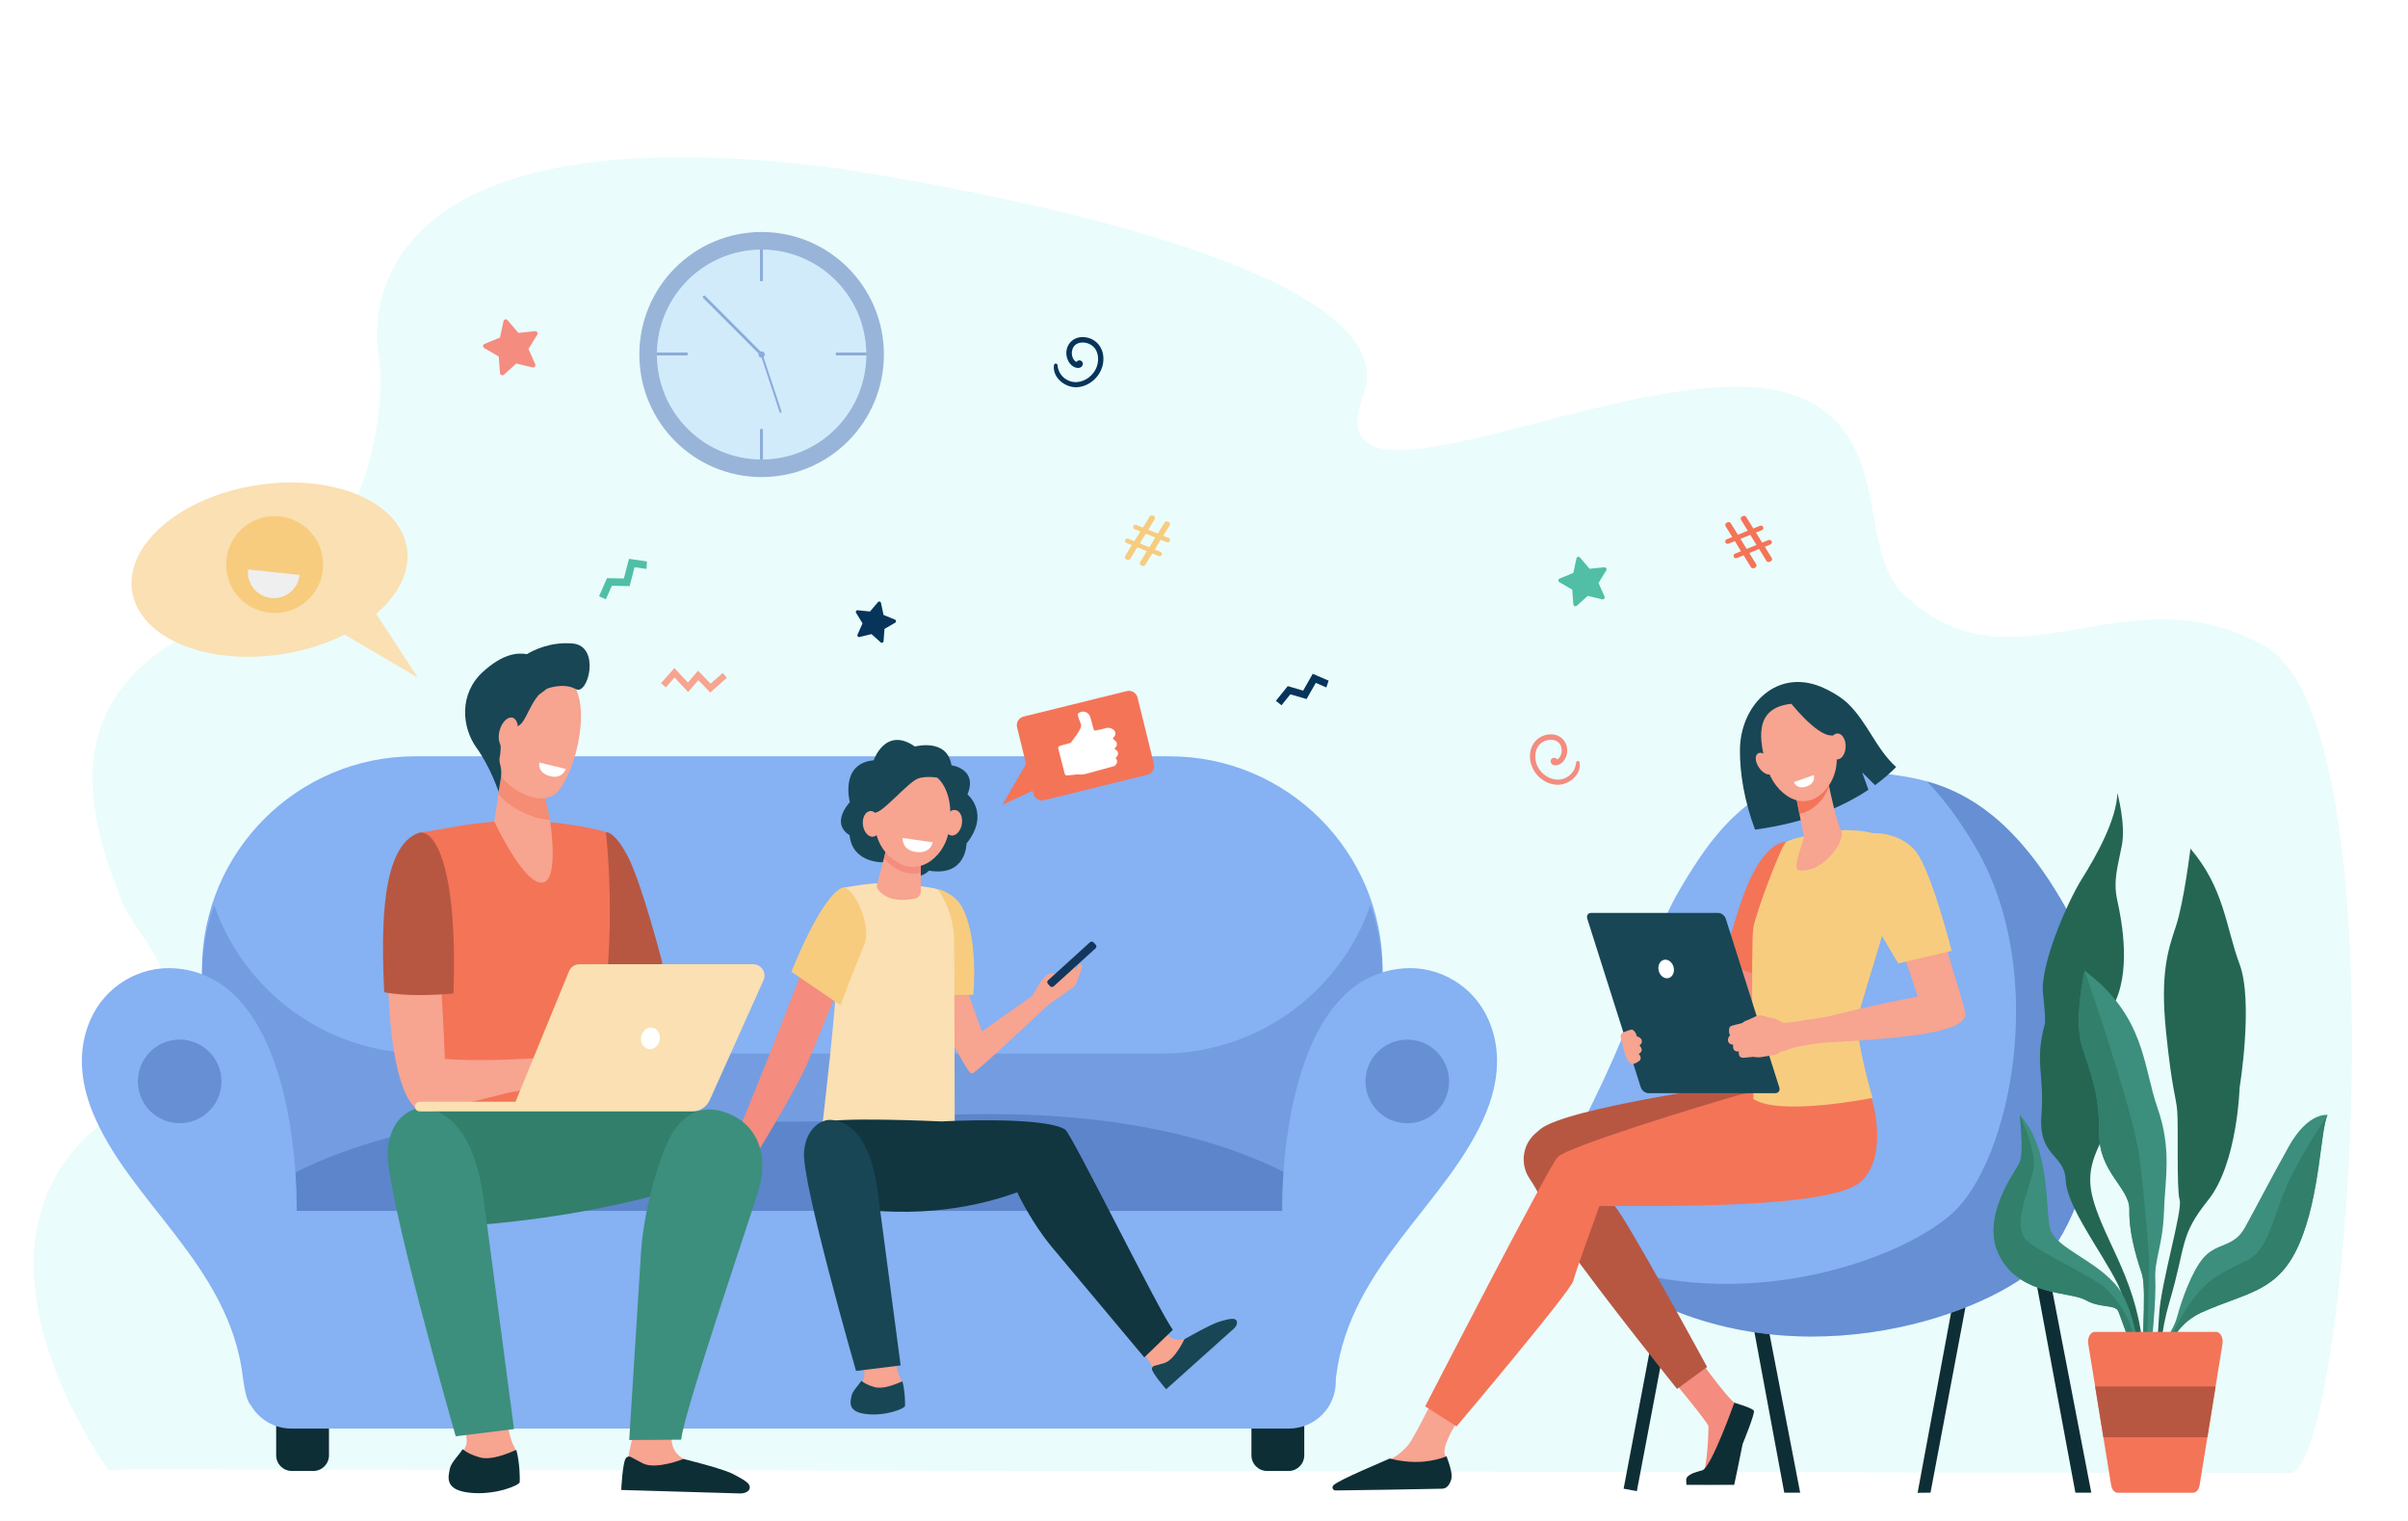
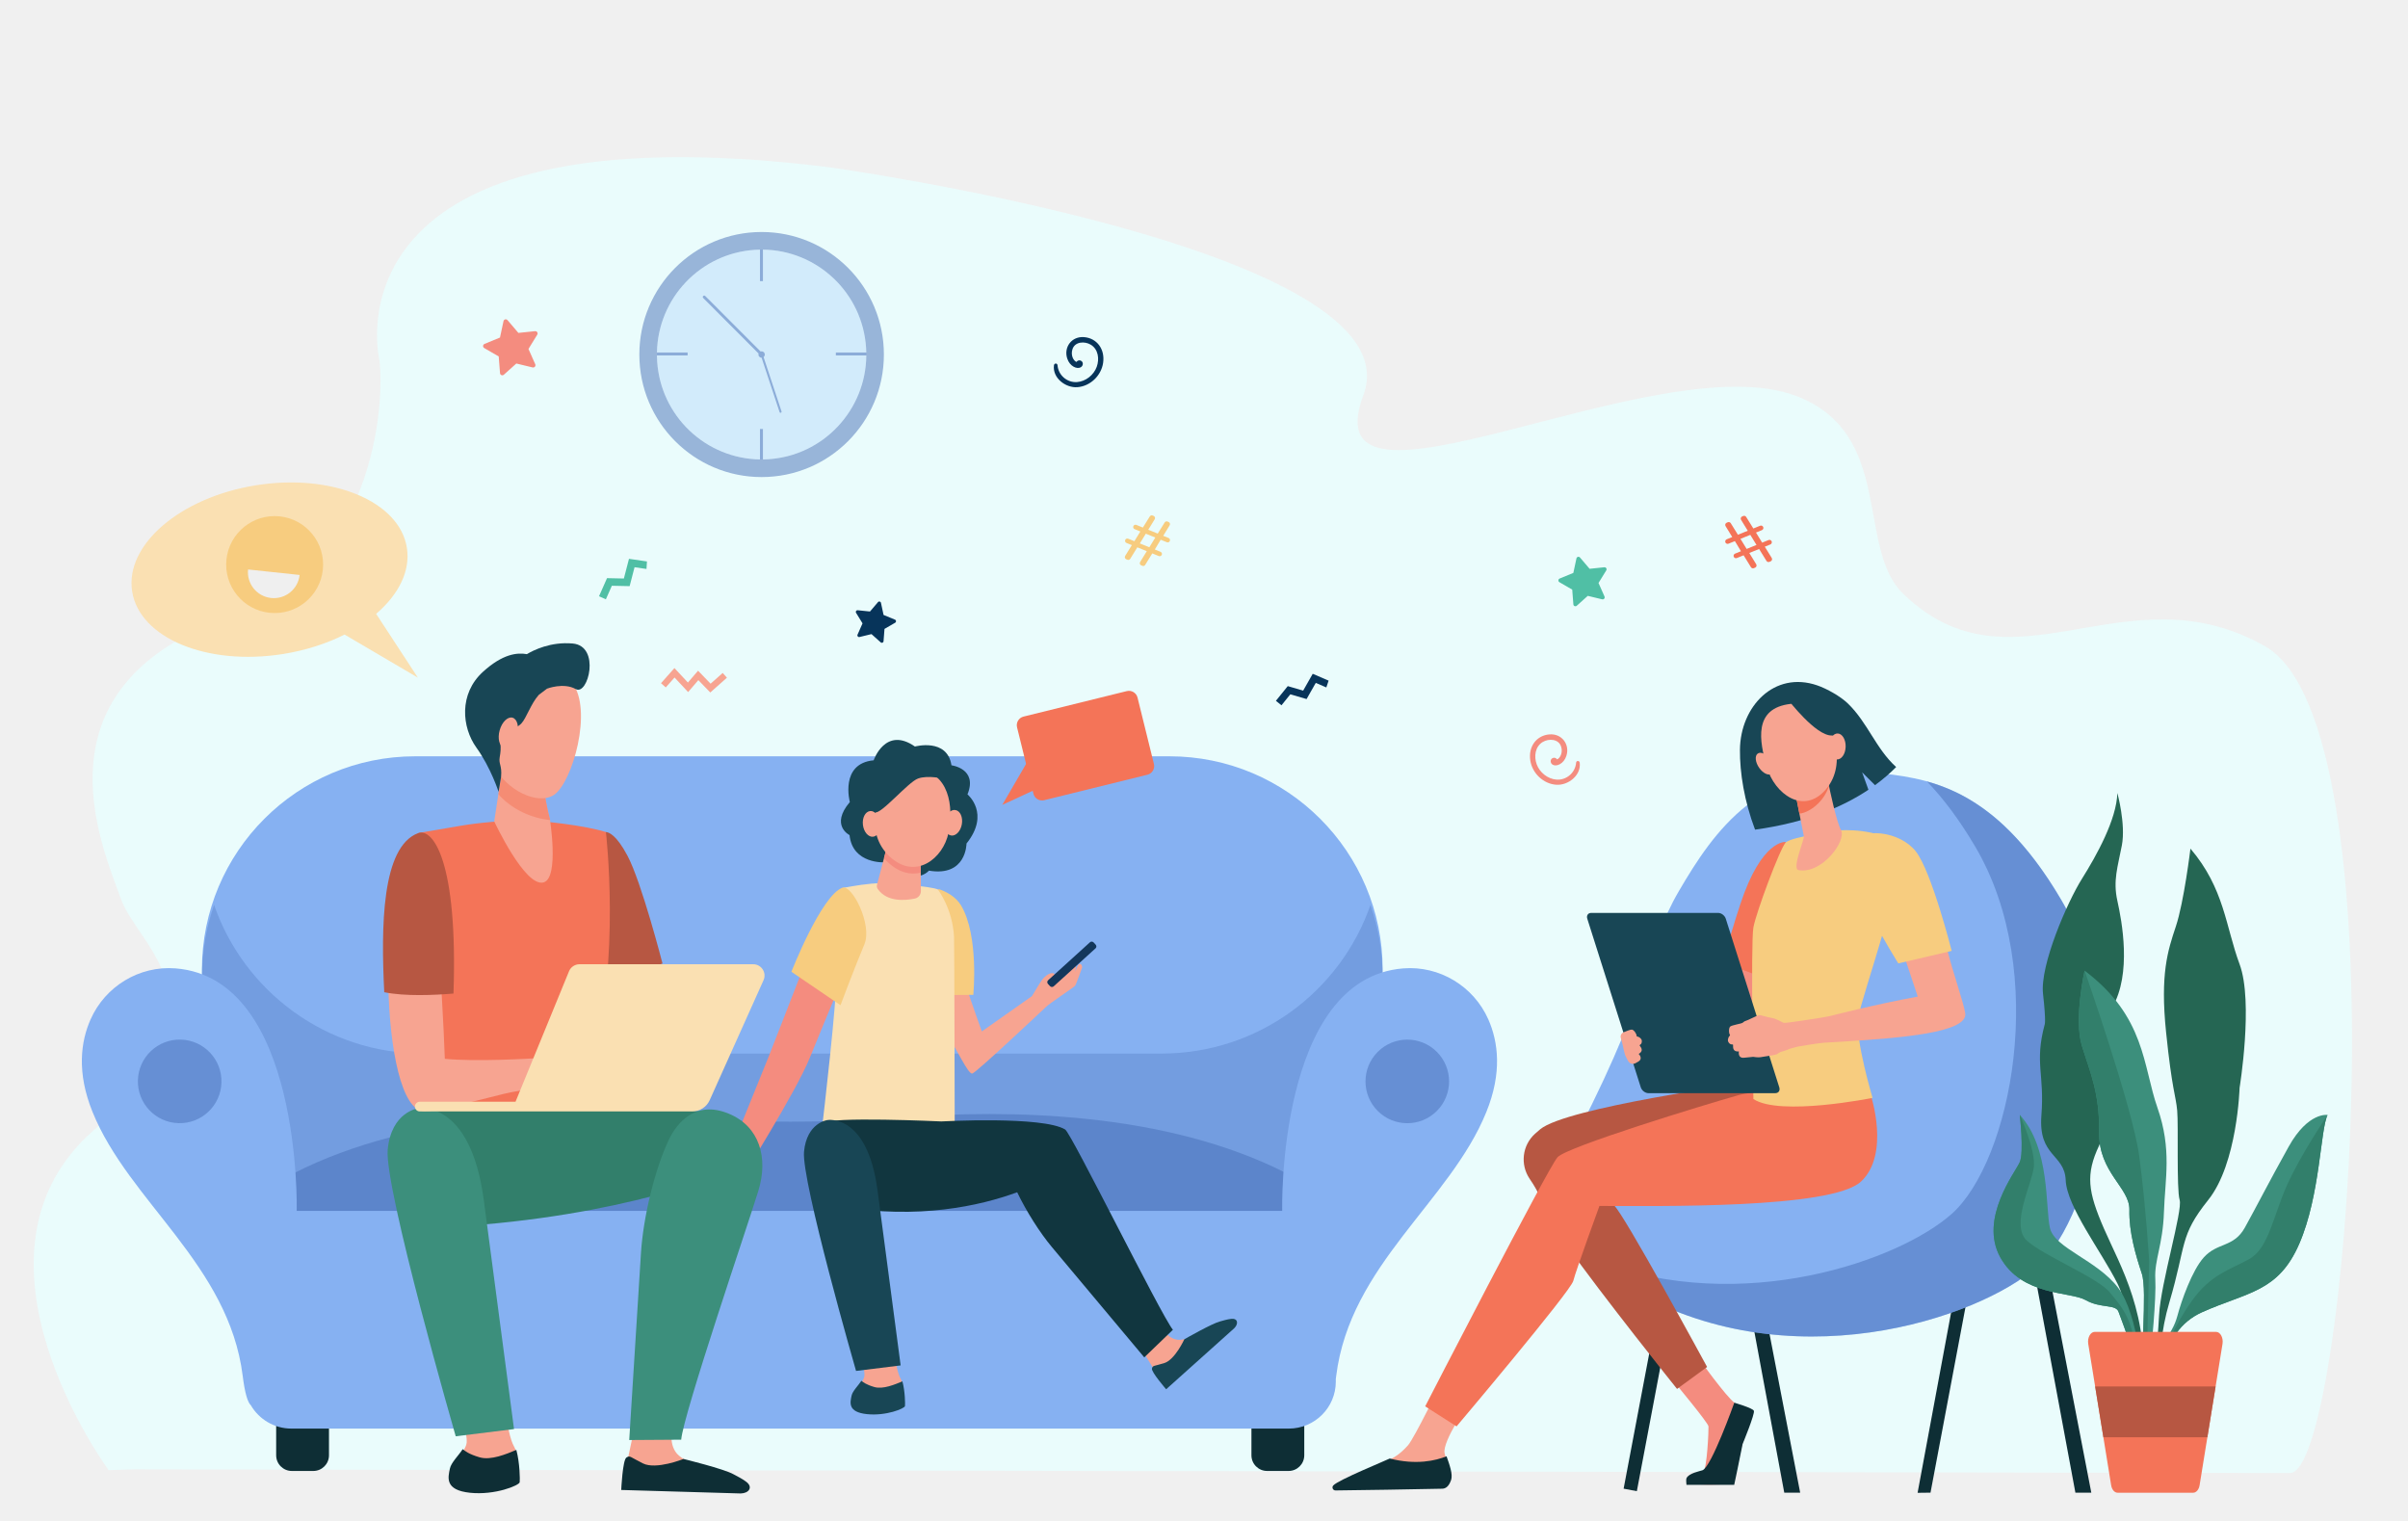
<svg xmlns="http://www.w3.org/2000/svg" version="1.1" id="Layer_1" x="0px" y="0px" viewBox="0 0 3167 2000" style="enable-background:new 0 0 3167 2000;" xml:space="preserve">
  <g>
-     <rect style="fill:#FFFFFF;" width="3167" height="2000" />
+     <rect style="fill:none;" width="3167" height="2000" />
    <g>
      <path style="fill:#EAFCFC;" d="M1089.402,219.786c0,0,775.934,107.324,703.708,299.866s386.135-68.39,569.054,1.03    c130.226,49.422,78.168,199.874,141.169,260.498c144.452,139,292.187-36.037,476.035,68.985    c183.848,105.023,107.4,1087.157,32.544,1087.015l-2835.132-4.869l-33.924,1.029c0,0-207.923-282.12-19.698-446.861    c188.226-164.741,58.988-240.07,36.113-303.742c-26.264-73.104-120.315-281.821,147.61-373.196    c194.191-66.229,199.395-297.765,191.508-339.779C498.389,469.761,423.282,137.496,1089.402,219.786z" />
      <g>
        <polygon style="fill:#F7A491;" points="905.008,910.135 887.167,890.995 875.606,904.029 869.36,898.489 887.013,878.585      904.748,897.612 918.09,882.049 934.598,899.132 950.505,885.025 956.044,891.271 934.153,910.686 918.459,894.446    " />
      </g>
      <g>
        <path style="fill:#FAE0B2;" d="M336.796,638.163c99.77-15.887,188.563,20.918,198.322,82.207     c4.88,30.644-10.923,61.607-40.416,86.895l54.881,83.915l-96.397-56.677c-23.598,11.873-51.116,20.84-81.047,25.606     c-99.771,15.887-188.562-20.918-198.322-82.206C164.057,716.614,237.025,654.05,336.796,638.163z" />
        <g>
          <path style="fill:#F7CC7F;" d="M424.608,749.215c-3.715,35.015-35.106,60.385-70.116,56.665      c-35.009-3.72-60.379-35.12-56.665-70.135c3.714-35.015,35.107-60.384,70.116-56.664      C402.952,682.8,428.322,714.201,424.608,749.215z" />
          <path style="fill:#EFEFEF;" d="M326.26,748.923c-1.986,18.721,11.578,35.509,30.296,37.498      c18.718,1.989,35.502-11.575,37.488-30.295L326.26,748.923z" />
        </g>
      </g>
      <path style="fill:#F48C7F;" d="M2077.64,1003.041c2.125,16.745-15.314,30.036-30.824,28.987    c-17.146-1.158-31.689-15.22-34.196-32.067c-2.715-18.237,8.243-32.822,25.195-34.158c16.503-1.301,27.059,13.387,22.293,28.21    c-3.417,10.626-13.117,14.589-18.004,11.656c-3.809-2.285-3.578-8.048,1.032-9.066c1.849-0.408,3.753,0.623,4.735,2.041    c4.036-1.602,7.877-8.951,5.27-16.886c-3.329-10.134-16.143-10.714-24.1-5.988c-10.129,6.017-11.721,18.972-8.006,29.296    c3.9,10.84,14.546,19.378,26.136,20.201c13.129,0.932,24.683-9.133,25.731-22.211    C2073.15,999.968,2077.26,1000.044,2077.64,1003.041z" />
      <path style="fill:#07345A;" d="M1386.157,480.373c-2.113,16.649,15.227,29.863,30.647,28.821    c17.047-1.152,31.508-15.132,34-31.884c2.699-18.133-8.196-32.634-25.051-33.962c-16.408-1.294-26.903,13.311-22.165,28.047    c3.397,10.566,13.042,14.505,17.9,11.589c3.787-2.272,3.558-8.002-1.027-9.014c-1.837-0.405-3.731,0.619-4.707,2.029    c-4.014-1.593-7.832-8.899-5.24-16.789c3.311-10.076,16.05-10.653,23.962-5.954c10.071,5.982,11.653,18.863,7.96,29.128    c-3.878,10.778-14.463,19.267-25.986,20.085c-13.054,0.926-24.541-9.08-25.584-22.083    C1390.62,477.318,1386.535,477.393,1386.157,480.373z" />
      <path style="fill:#F48C7F;" d="M703.978,479.051l-8.928-20.15l11.538-18.777c1.314-2.139-0.395-4.856-2.892-4.598l-21.922,2.264    l-14.294-16.776c-1.628-1.911-4.74-1.125-5.266,1.329l-4.621,21.549l-20.372,8.41c-2.32,0.958-2.535,4.16-0.364,5.42    l19.066,11.054l1.703,21.973c0.194,2.503,3.174,3.697,5.043,2.021l16.405-14.717l21.424,5.17    C702.939,483.811,704.995,481.346,703.978,479.051z" />
      <path style="fill:#07345A;" d="M1127.813,834.665l6.591-14.875l-8.518-13.862c-0.97-1.579,0.292-3.584,2.135-3.394l16.184,1.671    l10.551-12.384c1.202-1.411,3.5-0.831,3.888,0.981l3.411,15.908l15.039,6.208c1.712,0.707,1.871,3.071,0.268,4l-14.075,8.161    l-1.257,16.221c-0.143,1.848-2.343,2.729-3.722,1.492l-12.111-10.865l-15.815,3.817    C1128.58,838.179,1127.062,836.359,1127.813,834.665z" />
      <path style="fill:#50BFA5;" d="M2110.261,784.491l-7.891-17.81l10.198-16.597c1.161-1.891-0.349-4.292-2.556-4.065l-19.377,2.002    l-12.634-14.828c-1.439-1.689-4.189-0.995-4.655,1.175l-4.085,19.047l-18.006,7.433c-2.051,0.846-2.24,3.677-0.321,4.79    l16.853,9.771l1.505,19.422c0.172,2.212,2.806,3.267,4.457,1.786l14.5-13.008l18.937,4.57    C2109.342,788.699,2111.16,786.52,2110.261,784.491z" />
      <polygon style="fill:#50BFA5;" points="850.269,748.236 834.56,745.958 828.102,770.829 804.722,770.33 796.845,788.152     787.823,784.165 798.357,760.328 820.514,760.801 827.233,734.928 850.872,738.356   " />
      <polygon style="fill:#07345A;" points="1744.389,904.048 1730.508,898.067 1718.416,919.338 1697.043,913.095 1685.391,927.533     1678.082,921.635 1693.665,902.324 1713.921,908.24 1726.5,886.112 1747.387,895.114   " />
      <path style="fill:#F47458;" d="M2328.678,738.274l-1.593,0.646c-1.414,0.573-3.034,0.042-3.835-1.257l-9.648-15.672l-12.938,5.247    l9.099,14.778c1.013,1.645,0.305,3.807-1.486,4.533l-1.594,0.646c-1.413,0.573-3.034,0.042-3.834-1.257l-9.648-15.672    l-8.924,3.619c-1.6,0.649-3.421-0.122-4.069-1.721l0,0c-0.648-1.599,0.122-3.42,1.722-4.069l7.804-3.165l-8.01-13.321    l-8.427,3.417c-1.599,0.648-3.42-0.122-4.068-1.721l0,0c-0.648-1.599,0.122-3.42,1.721-4.069l7.307-2.963l-8.786-14.34    c-1.009-1.646-0.299-3.802,1.489-4.527l1.487-0.603c1.409-0.571,3.024-0.046,3.827,1.246l9.446,15.197l12.938-5.247l-8.786-14.34    c-1.008-1.645-0.298-3.802,1.489-4.527l1.363-0.553c1.408-0.571,3.024-0.045,3.827,1.246l9.446,15.197l8.924-3.619    c1.599-0.648,3.42,0.123,4.068,1.721l0,0c0.648,1.599-0.121,3.42-1.721,4.069l-7.804,3.164l8.134,13.271l8.427-3.417    c1.599-0.648,3.42,0.122,4.068,1.721l0,0c0.648,1.599-0.122,3.42-1.721,4.069l-7.307,2.963l9.099,14.778    C2331.178,735.387,2330.469,737.548,2328.678,738.274z M2310.134,716.655L2302,703.384l-12.938,5.247l8.134,13.271    L2310.134,716.655z" />
      <path style="fill:#F7CC7F;" d="M1479.812,731.139l8.774-14.251l-7.046-2.857c-1.542-0.625-2.285-2.382-1.659-3.924l0,0    c0.625-1.542,2.382-2.285,3.924-1.659l8.126,3.295l7.844-12.798l-7.526-3.052c-1.542-0.625-2.285-2.382-1.66-3.924l0,0    c0.625-1.542,2.382-2.285,3.924-1.66l8.605,3.49l9.11-14.656c0.774-1.245,2.333-1.752,3.691-1.202l1.314,0.533    c1.725,0.699,2.409,2.779,1.437,4.366l-8.473,13.829l12.477,5.06l9.11-14.656c0.774-1.246,2.333-1.753,3.691-1.202l1.434,0.582    c1.724,0.699,2.409,2.779,1.437,4.366l-8.473,13.83l7.046,2.857c1.542,0.625,2.285,2.382,1.66,3.924l0,0    c-0.625,1.542-2.382,2.285-3.924,1.66l-8.126-3.295l-7.725,12.847l7.526,3.052c1.542,0.625,2.285,2.382,1.66,3.924l0,0    c-0.625,1.542-2.382,2.285-3.924,1.66l-8.606-3.49l-9.306,15.114c-0.771,1.252-2.334,1.765-3.697,1.212l-1.537-0.623    c-1.727-0.7-2.41-2.785-1.433-4.372l8.774-14.251l-12.478-5.06l-9.306,15.114c-0.771,1.252-2.334,1.765-3.698,1.212l-1.537-0.623    C1479.519,734.81,1478.835,732.726,1479.812,731.139z M1511.606,719.72l7.845-12.798l-12.478-5.06l-7.844,12.798L1511.606,719.72z    " />
      <ellipse style="opacity:0.3;fill:#9BC1F9;" cx="1001.679" cy="466.247" rx="137.693" ry="137.98" />
      <g>
        <path style="opacity:0.5;fill:#466EB6;" d="M1004.245,469.56c0.988-0.771,1.636-1.961,1.636-3.313     c0-2.325-1.881-4.211-4.202-4.211c-0.462,0-0.899,0.093-1.315,0.231l-72.859-73.011c-0.733-0.735-1.923-0.735-2.656,0     c-0.734,0.735-0.734,1.927,0,2.662l72.859,73.011c-0.138,0.417-0.23,0.855-0.23,1.317c0,2.32,1.873,4.201,4.187,4.209     l23.608,71.46c0.119,0.359,0.371,0.636,0.683,0.793c0.313,0.157,0.685,0.195,1.043,0.076c0.716-0.237,1.105-1.012,0.868-1.729     L1004.245,469.56z" />
        <path style="opacity:0.5;fill:#466EB6;" d="M1001.679,305.102c-88.813,0-160.81,72.147-160.81,161.145     c0,88.998,71.997,161.145,160.81,161.145c88.813,0,160.81-72.147,160.81-161.145     C1162.489,377.249,1090.492,305.102,1001.679,305.102z M1010.303,603.956c-2.306,0.145-4.602,0.23-6.888,0.261v-40.074h-3.9     v40.072c-71.211-1.045-130.724-56.9-135.26-129.326c-0.156-2.495-0.241-4.979-0.265-7.449h40.366v-3.909h-40.345     c1.32-71.116,56.953-130.46,129.043-134.994c2.163-0.136,4.316-0.214,6.461-0.25v41.477h3.9v-41.49     c71.4,0.827,131.142,56.761,135.686,129.331c0.124,1.983,0.196,3.958,0.236,5.926h-40.023v3.909h40.05     C1138.819,539.23,1082.906,599.391,1010.303,603.956z" />
      </g>
      <g>
        <polygon style="fill:#0E2E35;" points="2729.559,1963.007 2750.474,1963.007 2672.534,1559.399 2655.146,1562.694    " />
        <rect x="2172.912" y="1557.537" transform="matrix(0.9825 0.1862 -0.1862 0.9825 366.0257 -375.5474)" style="fill:#0E2E35;" width="17.697" height="405.521" />
        <polygon style="fill:#0E2E35;" points="2346.663,1963.007 2367.578,1963.007 2289.638,1559.399 2272.25,1562.694    " />
        <polygon style="fill:#0E2E35;" points="2539.003,1963.007 2522.023,1963.21 2596.745,1561.211 2614.133,1564.506    " />
        <path style="fill:#86B1F2;" d="M2463.144,1015.834c68.852,7.373,157.954,15.152,247.405,166.949     c97.765,165.906,46.301,413.729-30.863,482.595c-77.163,68.866-329.18,153.898-541.032,26.6c0,0-127.919-77.146-62.271-205.178     c101.026-197.026,86.752-238.112,131.923-315.326S2316.992,1000.182,2463.144,1015.834z" />
        <path style="opacity:0.5;fill:#466EB6;" d="M2710.549,1182.783c-61.054-103.607-121.942-140.115-176.344-155.202     c21.043,21.776,42.375,49.788,63.728,86.023c97.764,165.905,46.3,413.728-30.863,482.595     c-68.429,61.071-274.369,134.832-467.863,61.971c19.894,22.015,39.446,33.807,39.446,33.807     c211.853,127.3,463.871,42.268,541.033-26.599C2756.85,1596.512,2808.313,1348.688,2710.549,1182.783z" />
      </g>
      <g>
        <path style="fill:#86B1F2;" d="M1537.969,994.617H546.038c-154.9,0-280.471,125.572-280.471,280.471v345.211     c0,18.768,15.214,33.982,33.981,33.982h1484.911c18.768,0,33.982-15.215,33.982-33.982v-345.211     C1818.441,1120.188,1692.869,994.617,1537.969,994.617z" />
        <path style="fill:#0E2E35;" d="M412.071,1934.485h-28.244c-11.387,0-20.617-9.23-20.617-20.617v-128.263     c0-11.387,9.23-20.617,20.617-20.617h28.244c11.387,0,20.617,9.23,20.617,20.617v128.263     C432.688,1925.255,423.458,1934.485,412.071,1934.485z" />
        <path style="opacity:0.3;fill:#466EB6;" d="M1527.653,1385.529H556.354c-127.204,0-235.314-81.686-274.781-195.457     c-10.36,29.867-16.006,61.938-16.006,95.332v339.97c0,15.965,12.942,28.907,28.907,28.907h1495.061     c15.965,0,28.907-12.942,28.907-28.907v-339.97c0-33.394-5.646-65.465-16.007-95.332     C1762.968,1303.844,1654.857,1385.529,1527.653,1385.529z" />
        <path style="fill:#0E2E35;" d="M1694.752,1934.485h-28.245c-11.386,0-20.617-9.23-20.617-20.617v-148.88h69.479v148.88     C1715.368,1925.255,1706.138,1934.485,1694.752,1934.485z" />
        <path style="opacity:0.5;fill:#466EB6;" d="M1692.718,1543.318c-160.048-81.885-367.728-84.386-505.556-73.845     c-98.529,7.535-197.47,7.535-296,0c-137.828-10.541-345.508-8.04-505.556,73.845l-30.54,73.297     c0,0,54.972,119.105,64.134,119.105c9.162,0,619.962-7.636,619.962-7.636s610.8,7.636,619.962,7.636     s64.134-119.105,64.134-119.105L1692.718,1543.318z" />
        <path style="fill:#86B1F2;" d="M1957.473,1340.679c-19.316-43.712-64.234-70.94-111.875-67.147     c-165.989,13.217-159.403,317.913-159.227,318.906H390.204c0.176-0.993,6.762-305.689-159.227-318.906     c-47.64-3.793-92.558,23.436-111.875,67.147c-12.862,29.106-18.462,69.676,2.62,121.709     c47.846,118.088,179.168,200.546,197.492,347.138c2.837,22.7,6.505,34.602,10.678,38.521     c10.725,18.359,30.627,30.704,53.424,30.704h1311.693c34.155,0,61.843-27.688,61.843-61.844v-3.506     c0.172-1.258,0.343-2.542,0.51-3.875c18.324-146.592,149.646-229.05,197.492-347.138     C1975.936,1410.354,1970.335,1369.785,1957.473,1340.679z" />
        <ellipse transform="matrix(0.7071 -0.7071 0.7071 0.7071 -463.5178 1725.322)" style="opacity:0.5;fill:#466EB6;" cx="1850.89" cy="1422.177" rx="54.972" ry="54.972" />
        <ellipse transform="matrix(0.0278 -0.9996 0.9996 0.0278 -1191.862 1618.845)" style="opacity:0.5;fill:#466EB6;" cx="236.342" cy="1422.177" rx="54.972" ry="54.972" />
      </g>
      <g>
        <path style="fill:#F47458;" d="M1509.09,1018.837l-135.783,33.508c-6.265,1.546-12.596-2.279-14.142-8.544l-21.537-87.272     c-1.546-6.265,2.279-12.596,8.543-14.142l135.784-33.507c6.265-1.546,12.597,2.279,14.143,8.544l21.536,87.273     C1519.18,1010.96,1515.354,1017.291,1509.09,1018.837z" />
        <polygon style="fill:#F47458;" points="1353.114,998.429 1318.191,1058.512 1373.612,1032.827    " />
        <g>
-           <path style="fill:#FFFFFF;" d="M1393.944,980.814l14.129-3.871c0,0,14.484-17.914,13.829-22.775      c-0.655-4.86-6.133-14.104-3.678-16.065s8.078-4.449,13.383,0.856c3.851,3.851,5.827,20.986,7.777,21.669      c1.22,0.428,9.403-1.568,15.359-3.122c3.916-1.022,8.07,0.216,10.791,3.213l0.008,0.008c1.839,2.025,2.01,5.062,0.409,7.28      l-2.491,3.454l3.335,2.675c2.482,1.992,2.892,5.614,0.915,8.11l-2.014,2.543l2.208,1.514c2.844,1.949,3.365,5.936,1.117,8.55      l-1.826,2.123l0.49,0.529c2.039,2.203,2.056,5.599,0.039,7.821l-1.855,2.047l-37.634,10.302      c-3.526,0.965-7.212,1.199-10.832,0.688l-13.835,1.436c-1.487,0.153-2.863-0.803-3.236-2.251l-8.515-33.071      C1391.406,982.882,1392.353,981.25,1393.944,980.814z" />
+           <path style="fill:none;" d="M1393.944,980.814l14.129-3.871c0,0,14.484-17.914,13.829-22.775      c-0.655-4.86-6.133-14.104-3.678-16.065s8.078-4.449,13.383,0.856c3.851,3.851,5.827,20.986,7.777,21.669      c1.22,0.428,9.403-1.568,15.359-3.122c3.916-1.022,8.07,0.216,10.791,3.213l0.008,0.008c1.839,2.025,2.01,5.062,0.409,7.28      l-2.491,3.454l3.335,2.675c2.482,1.992,2.892,5.614,0.915,8.11l-2.014,2.543l2.208,1.514c2.844,1.949,3.365,5.936,1.117,8.55      l-1.826,2.123l0.49,0.529c2.039,2.203,2.056,5.599,0.039,7.821l-1.855,2.047l-37.634,10.302      c-3.526,0.965-7.212,1.199-10.832,0.688l-13.835,1.436c-1.487,0.153-2.863-0.803-3.236-2.251l-8.515-33.071      C1391.406,982.882,1392.353,981.25,1393.944,980.814z" />
        </g>
      </g>
      <g>
        <path style="fill:#F7A491;" d="M1208.292,1238.151c7.186-4.779,56.561,22.785,55.152,30.596     c-1.41,7.812,27.888,87.655,27.888,87.655l65.884-46.386c0,0,10.988-18.403,13.141-21.213     c4.065-5.308,10.347-10.147,15.223-8.722c4.875,1.425-4.937,6.771-5.651,7.856c-1.946,2.955,4.309,4.735,4.309,4.735     s19.249-8.281,20.204-14.146c0.955-5.864,5.917-17.873,9.619-14.906c1.911,1.531,1.05,10.307,0.014,14.409     c1.627-4.614,3.804-9.793,5.473-10.166c3.051-0.683,4.161,3.222,3.447,5.017c-0.715,1.797-7.417,21.409-9.085,23.528     c-1.63,2.07-33.443,23.028-38.193,27.784c0,0-90.839,85.725-96.903,87.613c-5.319,1.657-20.459-32.342-35.632-55.404     C1228.006,1333.34,1185.837,1253.088,1208.292,1238.151z" />
        <path style="fill:#F7CC7F;" d="M1280.075,1308.352l-61.774,0.375c0,0,2.007-50.421,4.303-74.344     c2.785-29.023,8.844-66.171,12.272-65.029c9.621,3.202,22.348,9.904,29.195,21.498     C1287.765,1230.971,1280.075,1308.352,1280.075,1308.352z" />
        <path style="fill:#FAE0B2;" d="M1254.77,1232.52c0.432,8.972,0.863,251.802,0.863,251.802     c-116.55,43.108-173.77-7.004-173.77-7.004s19.855-168.584,17.694-191.997c-1.431-15.49-0.083-115.902,10.048-117.788     c12.999-2.419,32.624-5.908,48.591-6.031c13.631-0.105,66.135,4.113,75.213,8.163     C1233.409,1169.664,1252.952,1194.789,1254.77,1232.52z" />
        <path style="fill:#184655;" d="M1203.31,981.759c0,0,42.537-11.574,48.048,24.688c0,0,34.925,4.225,21.076,38.268     c0,0,30.466,25.004-1.295,64.627c0,0,0.136,44.022-49.446,35.646c0,0-10.655,13.192-32.237,4.708     c-21.583-8.484-25.948-15.659-25.948-15.659s-42.243,2.671-46.189-35.801c0,0-25.775-12.631,0.383-43.479     c0,0-13.587-50.677,31.349-54.878C1149.05,999.88,1164.352,954.632,1203.31,981.759z" />
        <path style="fill:#F7A491;" d="M1157.726,1082.102c1.151,9.313-3.02,17.493-9.315,18.271     c-6.295,0.777-12.331-6.142-13.481-15.455c-1.151-9.313,3.02-17.494,9.315-18.272     C1150.54,1065.868,1156.575,1072.787,1157.726,1082.102z" />
        <path style="fill:#F7A491;" d="M1265.011,1084.003c-1.625,9.242-8.006,15.845-14.253,14.747     c-6.248-1.098-9.995-9.48-8.371-18.724c1.625-9.242,8.006-15.845,14.253-14.747     C1262.887,1066.377,1266.635,1074.76,1265.011,1084.003z" />
        <path style="fill:#F7A491;" d="M1211.023,1134.08c-0.146,0.649,0.032,24.91,0.137,37.739c0.039,4.786-3.308,8.916-7.991,9.901     c-12.519,2.631-36.474,4.844-48.755-12.608c-1.119-1.59-1.46-3.604-0.969-5.485l14.266-54.6L1211.023,1134.08z" />
        <path style="fill:#F48C7F;" d="M1210.994,1147.637c-13.374,3.354-28.516,0.077-43.229-13.671     c-1.862-1.74-3.582-3.534-5.167-5.373l5.112-19.565l43.313,25.053C1210.953,1134.394,1210.958,1140.236,1210.994,1147.637z" />
        <path style="fill:#F7A491;" d="M1203.805,1011.007c0,0-19.83,0.737-34.925,16.475c-15.095,15.737-33.009,67.017,1.089,98.878     c34.098,31.862,70.698,2.626,77.542-31.274C1254.355,1061.185,1249.059,1014.688,1203.805,1011.007z" />
        <path style="fill:#13375B;" d="M1378.343,1294.032l2.568,2.785c1.321,1.433,3.502,1.587,4.871,0.345l55.129-50.035     c1.369-1.242,1.407-3.411,0.086-4.844l-2.568-2.785c-1.321-1.433-3.501-1.587-4.87-0.345l-55.129,50.035     C1377.061,1290.431,1377.022,1292.6,1378.343,1294.032z" />
        <path style="fill:#F7A491;" d="M1527.458,1745.049c0,0,7.556,15.379,21.646,16.904c14.091,1.525,49-17.015,56.657-16.212     c7.658,0.803,10.82,4.679,10.82,4.679l-79.484,71.495l-21.314-24.118l-12.356-20.145L1527.458,1745.049z" />
        <path style="fill:#184655;" d="M1557.637,1761.282c0,0-12.279,26.941-26.408,31.327c-14.129,4.387-15.09,2.795-16.188,7.211     c-1.099,4.416,18.677,27.219,18.677,27.219l89.532-80.232c5.93-5.899,4.766-13.261-3.779-12.39     c-5.858,0.598-11.423,2.559-14.845,3.398C1594.109,1740.396,1557.637,1761.282,1557.637,1761.282z" />
        <path style="fill:#11363F;" d="M1081.863,1477.317c8.039-9.448,156.069-2.516,156.069-2.516s133.198-7.37,162.943,10.582     c8.197,4.948,125.326,242.887,141.727,263.438l-37.659,36.267c0,0-97.666-116.559-121.249-144.756     c-16.194-19.364-33.555-46.789-45.912-72.387c-49.665,18.191-129.451,35.759-231.822,18.942     C1059.845,1579.313,1073.824,1486.767,1081.863,1477.317z" />
        <path style="fill:#F7A491;" d="M1172.828,1752.887c0,0,4.095,47.104,11.624,60.147c7.529,13.044-0.396,35.219-0.792,38.263     c-0.396,3.043-15.851,7.392-40.42,4.782c-24.569-2.608-24.172-8.261-22.191-17.392c1.981-9.131,15.058-20.87,15.851-29.566     s-7.529-40.001-7.529-40.001L1172.828,1752.887z" />
        <path style="fill:#184655;" d="M1140.175,1859.735c-25.299-2.686-22.171-15.073-20.13-24.476     c1.277-5.887,8.535-12.827,12.861-19.392c2.262,1.795,5.94,4.965,16.926,8.199c11.41,3.358,27.049-3.288,37.015-7.452     c3.552,13.175,3.714,29.976,3.383,32.524C1189.821,1852.273,1165.474,1862.422,1140.175,1859.735z" />
        <path style="fill:#184655;" d="M1154.14,1565.518c5.104,38.499,30.381,230.153,30.381,230.153l-58.648,7.246     c0,0-72.121-250.153-68.423-288.416c3.699-38.262,30.695-41.481,30.695-41.481S1140.627,1463.605,1154.14,1565.518z" />
-         <path style="fill:#FFFFFF;" d="M1226.687,1107.646l-39.573-5.587c0,0-1.209,15.159,16.122,18.119     C1224.369,1123.786,1226.687,1107.646,1226.687,1107.646z" />
+         <path style="fill:none;" d="M1226.687,1107.646l-39.573-5.587c0,0-1.209,15.159,16.122,18.119     C1224.369,1123.786,1226.687,1107.646,1226.687,1107.646z" />
        <path style="fill:#184655;" d="M1241.352,1024.166c0,0-20.699-5.09-33.934-0.34c-13.234,4.751-49.203,48.186-57.008,44.453     s-6.787-34.272-2.715-39.702c4.072-5.43,21.378-23.074,23.075-23.753s20.36-5.09,23.753-5.09c3.393,0,29.183,5.09,29.183,5.09     L1241.352,1024.166z" />
        <path style="fill:#F48C7F;" d="M896.881,1550.08c7.148,0.111,26.201-3.96,32.355-4.022c4.771-0.048,14.981-4.911,19.352-4.808     c8.61-18.578,50.248-121.33,61.997-150.828c15.416-38.707,66.898-172.172,66.898-172.172l51.279,19.173     c0,0-43.135,103.096-64.151,154.712c-18.063,44.363-89.837,158.458-90.091,158.992c-7.211,15.153-28.162,8.972-28.162,8.972     s-33.997-3.589-41.181-3.538C901.951,1556.583,889.732,1549.969,896.881,1550.08z" />
        <path style="fill:#F7CC7F;" d="M1040.864,1278.006l64.569,43.947c0,0,18.5-49.469,31.338-79.833     c11.04-26.111-16.458-79.565-28.985-74.665C1079.767,1178.416,1040.864,1278.006,1040.864,1278.006z" />
      </g>
      <g>
        <polygon style="fill:#F79C8D;" points="853.471,1254.986 871.476,1309.001 816.604,1287.419    " />
        <path style="fill:#B75742;" d="M796.904,1094.248c3.658,0.15,13.681,3.493,28.34,31.103     c18.719,35.257,46.078,141.761,46.078,141.761l-81.665,30.31l-10.491-22.23l-17.279-171.141     C761.887,1104.05,795.89,1094.206,796.904,1094.248z" />
        <path style="fill:#F47458;" d="M688.952,1078.896c23.352,0.03,81.132,6.821,107.951,15.359c0,0,19.701,168.756-17.737,296.988     c-8.381,28.704,6.931,118.992,6.931,118.992l-241.982-3.183c0,0,28.668-218.274,17.868-253.531     c-10.799-35.257-11.057-158.131-11.057-158.131s1.658-0.258,54.367-9.338C629.878,1081.818,664.019,1078.863,688.952,1078.896z" />
        <path style="fill:#F7A491;" d="M660.755,1823.453c0,0,5.353,61.578,15.196,78.631c9.843,17.052-0.518,46.041-1.036,50.02     c-0.518,3.979-20.722,9.663-52.84,6.252c-32.119-3.41-31.601-10.799-29.01-22.736c2.59-11.936,19.685-27.283,20.722-38.651     c1.036-11.368-9.843-52.294-9.843-52.294L660.755,1823.453z" />
        <path style="fill:#327F6B;" d="M758.795,1459.411c0,0,167.04-9.244,204.341,13.271c37.301,22.514-6.745,68.745-6.745,68.745     s-135.989,58.925-363.655,72.02c-53.912,3.101-58.559-140.095-48.477-151.945C554.34,1449.652,758.795,1459.411,758.795,1459.411     z" />
        <path style="fill:#0E2E35;" d="M618.069,1963.136c-33.074-3.512-28.984-19.705-26.316-31.997     c1.67-7.695,11.158-16.769,16.813-25.351c2.957,2.347,7.766,6.49,22.128,10.719c14.916,4.391,35.361-4.299,48.389-9.741     c4.643,17.222,4.855,39.187,4.421,42.518C682.971,1953.381,651.143,1966.647,618.069,1963.136z" />
        <path style="fill:#3C8F7C;" d="M636.325,1578.507c6.673,50.329,39.716,300.877,39.716,300.877l-76.67,9.474     c0,0-94.284-327.024-89.449-377.044c4.835-50.02,40.127-54.228,40.127-54.228S618.66,1445.278,636.325,1578.507z" />
        <path style="fill:#F7A491;" d="M548.292,1114.149c22.625-8.459,33.693,194.705,36.743,278.329     c40.066,3.841,109.901,0.028,127.289-1.273c8.179-0.611,27.035-7.494,35.169-8.556c8.335-1.089,15.89-1.654,19.987-0.944     c1.504,0.261,43.266,17.281,46.839,21.015c4.431,4.628,16.408,16.305,14.386,21.354c-2.021,5.049-23.036-14.068-23.036-14.068     l-10.27-5.743c12.785,12.448,37.171,28.841,33.659,34.811c-3.426,5.821-25.423-10.814-41.101-22.153     c13.447,12.105,30.153,33.767,26.304,37.144c-3.459,3.034-22.462-22.043-42.771-29.266c-7.526-2.676-15.027,4.735-20.947,5.631     c-4.352,0.658-11.068,2.058-15.337,0.852l-21.989-6.215c-7.491,0.676-7.679,5.091-15.243,6.696     c-8.782,1.862-23.189,3.823-34.373,6.547c-64.398,15.681-85.878,22.963-105.595,22.951     C498.285,1461.224,494.821,1134.14,548.292,1114.149z" />
        <path style="fill:#B75742;" d="M505.355,1304.885c-4.238-85.655-3.618-191.23,44.562-209.243     c19.01-7.107,52.523,35.626,46.496,210.983C570.692,1308.741,532.932,1310.445,505.355,1304.885z" />
        <polygon style="fill:#F79C8D;" points="774.904,1268.081 769.994,1268.081 696.164,1448.9 701.248,1448.129    " />
        <path style="fill:#F7A491;" d="M884.955,1876.125c0,0-6.69,21.377,5.289,35.513c11.979,14.136,61.756,28.006,68.29,35.662     c6.533,7.657,6.039,14.178,6.039,14.178l-139.707-3.832l1.522-42.05l6.433-30.217L884.955,1876.125z" />
        <path style="fill:#0E2E35;" d="M898.933,1918.687c0,0-35.898,14.472-53.238,5.903c-17.339-8.567-16.816-10.941-21.834-7.746     c-5.017,3.195-6.814,42.613-6.814,42.613l157.097,4.602c10.933-0.251,16.459-8.275,7.577-15.145     c-6.089-4.709-13.128-7.863-17.127-10.148C952.304,1931.742,898.933,1918.687,898.933,1918.687z" />
        <path style="fill:#3C8F7C;" d="M879.659,1498.87c10.798-22.646,35.356-52.132,78.566-34.373     c41.212,16.938,52.273,58.563,39.271,101.189c-13.003,42.625-98.604,293.2-101.588,327.652l-68.347,0.451     c0,0,12.421-198.409,15.468-246.367C845.962,1601.277,860.972,1538.064,879.659,1498.87z" />
        <path style="fill:#FAE0B2;" d="M990.614,1268.081H762.146c-6.045,0-11.49,3.653-13.783,9.246L678.016,1448.9H552.06     c-3.522,0-6.378,2.854-6.378,6.373l0,0c0,3.52,2.856,6.372,6.378,6.372h358.481c9.855,0,18.793-5.784,22.83-14.775     l70.834-157.791C1008.629,1279.223,1001.419,1268.081,990.614,1268.081z" />
-         <path style="fill:#FFFFFF;" d="M867.607,1367.99c-1.543,7.706-8.266,12.859-15.015,11.511c-6.749-1.35-10.969-8.691-9.426-16.397     c1.544-7.707,8.266-12.86,15.015-11.511C864.93,1352.942,869.15,1360.283,867.607,1367.99z" />
+         <path style="fill:none;" d="M867.607,1367.99c-1.543,7.706-8.266,12.859-15.015,11.511c-6.749-1.35-10.969-8.691-9.426-16.397     c1.544-7.707,8.266-12.86,15.015-11.511C864.93,1352.942,869.15,1360.283,867.607,1367.99z" />
        <path style="fill:#F7A491;" d="M661.188,1006.557l-11.179,73.678c0,0,40.823,87.727,65.193,80.118     c20.448-6.384,7.868-84.006,7.868-84.006s-11.146-41.685-7.803-62.545C718.61,992.941,661.188,1006.557,661.188,1006.557z" />
        <path style="opacity:0.5;fill:#F47458;" d="M723.071,1076.347c0,0-9.326-34.883-8.356-56.797     c-15.363-4.335-42.111-0.224-55.865,2.414l-3.385,22.311c0.681,0.888,1.381,1.738,2.115,2.528     c16.864,18.148,42.612,29.513,65.808,31.621C723.191,1077.091,723.071,1076.347,723.071,1076.347z" />
        <g>
          <path style="fill:#F7A491;" d="M674.411,892.009c-1.52-1.129-40.002,84.127-24.584,115.347      c15.418,31.22,57.282,52.427,78.901,37.916c23.912-16.052,51.525-111.784,23.717-147.467      C724.636,862.124,674.411,892.009,674.411,892.009z" />
          <path style="fill:#184655;" d="M753.184,846.277c-28.956-2.582-51.615,8.822-60.232,13.992      c-12.829-2.235-31.719-0.414-57.71,23.195c-31.958,29.029-27.873,72.977-8.721,99.659      c19.152,26.681,29.196,58.186,29.196,58.186l3.324-19.864c1.334-15.309-3.533-16.565-1.777-25.994      c1.054-5.657,1.649-11.937,0.833-17.489c-2.151-14.643,19.25-17.558,27.728-26.675c6.528-7.021,12.349-25.803,22.825-37.502      l10.76-8.107c0,0,21.772-8.475,37.899,0.564C773.436,915.28,790.335,849.589,753.184,846.277z" />
          <path style="fill:#F7A491;" d="M679.945,966.747c-3.054,10.891-10.629,18.293-16.919,16.532      c-6.289-1.761-8.912-12.018-5.857-22.909c3.055-10.892,10.629-18.293,16.919-16.532      C680.377,945.599,682.999,955.855,679.945,966.747z" />
        </g>
-         <path style="fill:#FFFFFF;" d="M709.354,1002.797l34.764,8.446c0,0-4.009,13.009-19.404,9.736     C705.942,1016.989,709.354,1002.797,709.354,1002.797z" />
+         <path style="fill:none;" d="M709.354,1002.797l34.764,8.446c0,0-4.009,13.009-19.404,9.736     C705.942,1016.989,709.354,1002.797,709.354,1002.797z" />
      </g>
      <g>
        <path style="fill:#F48C7F;" d="M2276.415,1255.393l-24.523,67.949c0,0,60.796,15.326,62.329,15.837s14.816-66.927,14.816-66.927     L2276.415,1255.393z" />
        <g>
          <g>
            <path style="fill:#F48C7F;" d="M2201.87,1817.416c0,0,44.836,53.761,45.132,58.438c0.297,4.678-1.781,55.731-7.113,60.409       s-20.996,7.995-15.961,13.258c3.807,3.977,33.088,3.126,52.494,2.059c5.665-0.312,12.77-45.511,15.014-52.154       c3.258-9.648,11.183-31.38,8.22-38.104c-1.443-3.277-8.349-10.012-18.08-16.296c-10.235-6.611-49.386-61.086-49.386-61.086       L2201.87,1817.416z" />
            <path style="fill:#0E2E35;" d="M2280.941,1844.707c0,0-30.106,84.769-41.891,88.86c-3.129,1.087-18.145,3.843-20.978,10.483       c-0.853,2.001,0,8.682,0,8.682h62.753c0,0,7.938-37.349,11.074-53.759c0,0,16.611-40.096,14.766-43.739       C2304.82,1851.59,2280.941,1844.707,2280.941,1844.707z" />
            <path style="fill:#F7A491;" d="M1933.312,1843.235c0,0-36.614,51.547-33.394,67.854c1.726,8.732,9.405,20.16,4.998,28.378       c-4.407,8.219-9.443,10.272-9.443,10.272l-114.214,1.836c-6.222,0.101-2.11-3.895,2.906-7.576       c8.211-6.025,14.837-10.008,41.065-22.67c1.71-0.825,7.938-4.778,10.184-6.146c5.695-3.471,11.414-8.934,16.338-14.404       c8.201-9.111,44.263-83.363,44.263-83.363L1933.312,1843.235z" />
            <path style="fill:#B75742;" d="M2065.748,1525.232c0,0,45.337,51.746,56.9,59.942       c11.563,8.195,122.535,212.545,122.535,212.545l-39.533,28.864c0,0-99.18-123.666-145.758-189.813       c-39.384-55.929-24.876-52.383-48.036-86.427c-12.751-18.743-9.859-44.088,6.953-59.292c2.092-1.892,4.364-3.866,6.834-5.925       c34.282-28.573,269.269-60.729,269.269-60.729l150.301,14.72c0,0-122.801,86.113-127.384,88.404       c-4.584,2.292-169.582,26.354-173.02,26.354S2065.748,1525.232,2065.748,1525.232z" />
            <path style="fill:#F47458;" d="M2460.483,1440.441c0,0,25.781,77.343-12.891,113.437       c-38.671,36.093-268.409,32.083-344.033,32.083c0,0-30.938,84.791-34.374,98.541c-3.438,13.75-153.541,191.353-153.541,191.353       l-41.249-26.354c0,0,161.561-313.955,174.165-327.705c12.604-13.75,192.498-68.75,237.186-81.354       C2330.433,1427.837,2460.483,1440.441,2460.483,1440.441z" />
            <path style="fill:#184655;" d="M2288.375,985.947c0.561-56.845,45.15-104.053,101.649-84.608       c12.706,4.373,30.496,14.394,40.177,23.715c26.167,25.199,36.842,59.427,63.619,83.696       c-7.473,7.562-16.661,15.686-27.818,23.825l-16.934-16.918l8.285,22.953c-32.909,21.973-80.809,43.074-149.113,52.461       C2294.124,1053.662,2288.076,1016.271,2288.375,985.947z" />
            <path style="fill:#F47458;" d="M2288.886,1189.047c28.165-85.439,59.663-81.801,59.663-81.801l-24.358,179.627       c-17.393-4.756-40.039-15.341-57.413-20.249C2272.538,1239.615,2281.949,1210.088,2288.886,1189.047z" />
            <path style="fill:#F7CC7F;" d="M2420.629,1091.909c0,0,51.894-3.313,72.424,19.114       c20.529,22.428-45.541,199.843-49.274,228.387c-3.732,28.544,19.029,104.441,19.029,104.441s-121.903,24.586-156.744,1.478       c0,0-3.733-205.257,0-225.647c3.733-20.389,34.841-103.308,42.306-111.463       C2355.836,1100.063,2420.629,1091.909,2420.629,1091.909z" />
            <path style="fill:#F7A491;" d="M2403.354,1022.409c0,0,0.269,1.532,0.751,4.139c2.313,12.505,11.224,53.986,17.243,65.391       c7.273,13.78-24.903,57.735-55.873,52.371c-9.219-1.598,7.793-40.386,6.975-44.495c-1.564-7.865-3.687-18.596-5.858-29.597       c-1.225-6.207-2.466-12.5-3.631-18.413c-3.312-16.809-6.015-30.555-6.015-30.555L2403.354,1022.409z" />
            <path style="fill:#F47458;" d="M2404.104,1026.548c-0.482-2.606-0.751-4.139-0.751-4.139l-46.408-1.159       c0,0,2.703,13.746,6.015,30.555c1.159,5.881,2.393,12.137,3.611,18.31c7.164-1.058,14.651-4.548,22.157-11.134       c8.184-7.18,13.547-15.808,16.784-25.02C2404.94,1031.021,2404.463,1028.486,2404.104,1026.548z" />
            <path style="fill:#F7A491;" d="M2354.987,925.693c0,0,21.293-5.611,37.387,10.038c16.095,15.648,38.521,67.96,9.046,102.373       s-67.588,5.704-77.616-29.09C2313.776,974.221,2305.687,931.452,2354.987,925.693z" />
            <path style="fill:#F7A491;" d="M2313.755,1009.921c5.147,7.264,12.525,10.637,16.478,7.534       c3.952-3.103,2.982-11.507-2.165-18.771c-5.148-7.264-12.526-10.638-16.479-7.535       C2307.637,994.252,2308.606,1002.656,2313.755,1009.921z" />
            <path style="fill:#184655;" d="M2351.731,920.224c0,0,36.343,47.594,57.38,47.018c21.036-0.575,27.694,26.528,27.694,26.528       s-16.479-62.289-38.717-71.57C2375.851,912.92,2351.731,920.224,2351.731,920.224z" />
            <path style="fill:#184655;" d="M2092.805,1200.567h166.871c4.222,0,8.73,3.422,10.07,7.644l70.365,221.757       c1.34,4.222-0.996,7.645-5.219,7.645h-166.87c-4.222,0-8.73-3.423-10.069-7.645l-70.367-221.757       C2086.247,1203.989,2088.583,1200.567,2092.805,1200.567z" />
            <path style="fill:#F7A491;" d="M2405.548,981.021c-0.366,9.429,4.227,17.371,10.259,17.736       c6.03,0.367,11.216-6.981,11.582-16.41c0.366-9.43-4.227-17.371-10.258-17.737       C2411.1,964.244,2405.914,971.591,2405.548,981.021z" />
            <path style="fill:#F7A491;" d="M2274.408,1362.69c1.099-1.009,0.903-1.671,0.903-1.671c-1.725-1.862-1.954-9.258,0.359-11.063       c2.313-1.805,14.805-3.868,15.9-4.683c1.095-0.814,2.957-2.539,4.76-2.859c1.802-0.319,14.422-6.898,16.975-7.353       c2.554-0.453,11.366,2.939,16.59,3.562c5.223,0.621,13.499,5.349,15.868,6.477c1.768,0.843,36.076-4.678,44.938-5.99       c9.618-1.428,16.994-3.113,16.994-3.113s55.842-14.563,114.517-25.377l-15.864-47.545l55.07-12.543       c6.789,27.211,21.399,68.999,23.27,81.993c3.68,25.56-84.104,32.499-161.932,37.376h-0.004       c-8.56,0.536-16.635,0.997-24.008,1.394c-9.998,0.92-26.604,3.809-34.268,5.094l0,0c-4.766,1.219-11.295,2.949-12.074,3.476       c-1.246,0.841-9.92,3.466-10.671,3.6c-0.751,0.133-3.638,2.195-4.883,3.035c-1.245,0.842-18.924,3.361-21.777,3.868       s-9.385-0.503-9.385-0.503l-11.874,1.18c-8.721,0.865-6.778-8.285-6.778-8.285c-4.114,0.382-6.33-0.968-7.2-3.253       c-0.871-2.286-0.317-5.057-0.51-5.487s-1.492-0.549-1.492-0.549c-2.61,0.348-4.747-2.525-5.2-4.421       C2272.18,1367.153,2273.309,1363.699,2274.408,1362.69z" />
            <path style="fill:#F7CC7F;" d="M2566.861,1250.522c0,0-26.42-104.414-47.199-130.857c-20.78-26.444-70.676-33.147-88.498-9.302       c-17.822,23.847,65.501,156.609,65.501,156.609L2566.861,1250.522z" />
-             <path style="fill:#FFFFFF;" d="M2201.096,1271.737c1.73,6.606-1.239,13.107-6.633,14.521       c-5.393,1.412-11.167-2.799-12.897-9.405s1.239-13.107,6.632-14.52C2193.591,1260.92,2199.365,1265.131,2201.096,1271.737z" />
+             <path style="fill:none;" d="M2201.096,1271.737c1.73,6.606-1.239,13.107-6.633,14.521       c-5.393,1.412-11.167-2.799-12.897-9.405s1.239-13.107,6.632-14.52C2193.591,1260.92,2199.365,1265.131,2201.096,1271.737z" />
            <path style="fill:#0E2E35;" d="M1827.79,1918.102c34.699,8.885,60.35,2.844,74.698-2.93c3.7,10.467,8.605,23.596,6.004,31.168       c-3.186,9.27-7.721,11.365-11.727,11.471c-31.695,0.83-116.099,1.961-140.266,2.275c-3.376,0.044-5.237-3.892-3.067-6.478       C1759.427,1946.465,1825.205,1919.679,1827.79,1918.102z" />
          </g>
-           <path style="fill:#FFFFFF;" d="M2359.258,1028.581l26.299-9.337c0,0,2.939,10.203-8.507,14.644      C2363.094,1039.302,2359.258,1028.581,2359.258,1028.581z" />
+           <path style="fill:none;" d="M2359.258,1028.581l26.299-9.337c0,0,2.939,10.203-8.507,14.644      C2363.094,1039.302,2359.258,1028.581,2359.258,1028.581z" />
          <path style="fill:#F7A491;" d="M2138.192,1389.414c-2.081-4.127-3.71-14.747-4.828-18.351c-0.562-1.808-1.272-4.262-1.776-6.542      c-0.643-2.907,0.94-5.846,3.706-6.948c3.816-1.522,9.021-3.664,10.833-3.566c2.811,0.15,6.688,6.095,6.353,8.506      c0,0,0.21,0.628,1.628,0.819c1.418,0.189,4.201,2.287,4.885,4.026s0.58,5.173-1.665,6.331c0,0-0.957,0.806-0.872,1.25      c0.084,0.445,2.04,2.32,2.609,4.597c0.568,2.275-0.434,4.552-3.88,6.51c0,0,6.549,6.134-0.786,10.236l-3.366,1.883      c-3.493,1.954-7.911,0.653-9.783-2.883C2140.115,1393.14,2138.968,1390.951,2138.192,1389.414z" />
        </g>
      </g>
      <g>
        <g>
          <path style="fill:#256653;" d="M2880.87,1116.021c0,0-8.522,70.31-19.175,102.269c-10.653,31.958-20.77,62.497-12.87,139.198      c7.898,76.701,12.805,83.093,14.612,102.979c1.809,19.886-1.032,103.707,3.229,117.547      c4.262,13.84-24.856,109.716-26.986,150.907c-2.131,41.191-9.943,101.559,0,127.836l5.681-3.551      c0,0-14.914-63.918,7.813-140.619s12.783-86.626,51.134-134.573s41.191-147.375,41.191-147.375s18.466-112.922,0-162.635      C2927.033,1218.29,2925.613,1168.576,2880.87,1116.021z" />
          <path style="fill:#256653;" d="M2784.745,1042.871c0,0,11.257,40.787,5.931,68.864s-11.86,46.188-5.931,72.82      c5.931,26.632,19.143,95.959-6.639,140.127c-25.782,44.169,0.851,143.241-17.259,181.592      c-18.11,38.351-14.914,60.722,6.392,109.726s61.077,113.632,50.424,218.03l-16.335-19.886c0,0,4.475-84.513-16.583-126.415      c-21.057-41.901-66.51-100.848-67.93-135.647c-1.421-34.8-36.22-30.538-31.96-85.224c4.262-54.685-9.232-68.889,4.262-119.313      c0,0,2.131-2.841-2.131-40.481c-4.261-37.641,31.959-120.733,51.135-151.272      C2757.296,1125.254,2783.786,1077.671,2784.745,1042.871z" />
          <path style="fill:#3C8F7C;" d="M2741.625,1276.479c0,0-14.203,63.918-3.551,98.717c10.652,34.8,23.437,61.787,22.727,114.342      c-0.711,52.555,40.48,72.44,39.771,101.559s8.522,60.367,16.335,83.803c7.813,23.438-3.551,112.922,3.551,154.113      s14.204,39.061,14.204,39.061s-10.653-53.975-7.813-73.86s9.233-87.354,7.813-112.211c-1.421-24.857,9.942-44.742,11.363-88.064      c1.42-43.322,10.653-82.383-8.522-137.068C2818.326,1402.184,2821.877,1336.845,2741.625,1276.479z" />
          <path style="fill:#3C8F7C;" d="M2843.984,1825.254c0,0-7.221-73.031,52.436-99.664s99.901-26.041,127.6-89.958      c27.697-63.918,27.697-151.272,37.285-169.382c0,0-25.567-4.262-51.135,41.546c-25.566,45.808-42.91,79.897-57.675,106.529      c-14.765,26.633-36.071,19.176-54.181,39.416c-15.178,16.964-29.193,56.426-34.517,76.451      c-1.729,6.505-4.244,12.771-7.563,18.627c-3.019,5.326-6.569,11.807-8.7,16.423c-4.261,9.232-8.254,61.787-8.254,61.787      L2843.984,1825.254z" />
          <path style="fill:#3C8F7C;" d="M2818.326,1820.178c0,0-4.971-90.55-32.669-126.77c-27.697-36.221-83.093-51.845-89.484-78.122      s0.71-105.109-39.771-149.142c0,0,5.682,49.022,0,62.151c-5.682,13.13-53.975,74.206-25.567,125.341      c28.408,51.134,92.326,44.742,112.211,56.105c19.887,11.363,39.771,4.972,43.322,15.624      c3.552,10.653,19.886,48.294,25.567,88.775L2818.326,1820.178z" />
          <path style="fill:#327F6B;" d="M2824.244,1756.619l2.368-98.007c0,0-4.735-76.702-13.257-139.199      c-8.522-62.497-71.73-242.935-71.73-242.935s-14.204,63.918-3.551,98.717c10.652,34.8,23.437,61.788,22.727,114.342      c-0.711,52.555,40.48,72.44,39.771,101.559s8.522,60.366,16.335,83.803s-3.551,112.922,3.551,154.113      c3.891,22.564,7.778,32.115,10.501,36.151C2815.004,1832.256,2824.244,1756.619,2824.244,1756.619z" />
          <path style="fill:#327F6B;" d="M2958.235,1655.771c-25.567,14.203-50.586,20.164-75.281,54.685      c-24.694,34.521-35.509,66.403-35.509,66.403s-6.233,30.717-7.86,46.379c-0.196,2.378-0.304,3.791-0.304,3.791l4.703-1.775      c0,0-7.221-73.032,52.436-99.664c59.656-26.633,99.901-26.041,127.6-89.959c27.697-63.917,27.697-151.271,37.285-169.381      c0,0-34.891,51.033-53.355,92.225C2989.484,1599.665,2983.803,1641.567,2958.235,1655.771z" />
          <path style="fill:#327F6B;" d="M2656.401,1528.297c-5.682,13.129-53.975,74.206-25.567,125.34      c28.408,51.134,92.326,44.742,112.211,56.105c19.887,11.363,39.771,4.972,43.322,15.624      c3.552,10.653,19.886,48.294,25.567,88.774l2.792,2.637c-1.568-16.007-4.392-40.243-8.474-58.027      c-6.628-28.882-14.914-39.062-31.249-58.947c-16.334-19.885-87.354-48.293-109.239-68.178      c-21.886-19.887,6.262-73.861,9.103-96.477c2.84-22.616-18.466-69.004-18.466-69.004S2662.083,1515.167,2656.401,1528.297z" />
        </g>
        <g>
          <path style="fill:#F47458;" d="M2837.628,1751.549h-5.761h-76.901c-5.652,0-9.821,7.736-8.516,15.797l30.134,185.896      c0.938,5.782,4.461,9.864,8.515,9.864h46.769h5.761h46.769c4.054,0,7.577-4.082,8.514-9.864l30.134-185.896      c1.307-8.061-2.862-15.797-8.515-15.797H2837.628z" />
          <polygon style="fill:#B75742;" points="2766.354,1890.136 2903.141,1890.136 2913.961,1823.377 2755.533,1823.377     " />
        </g>
      </g>
    </g>
  </g>
</svg>
